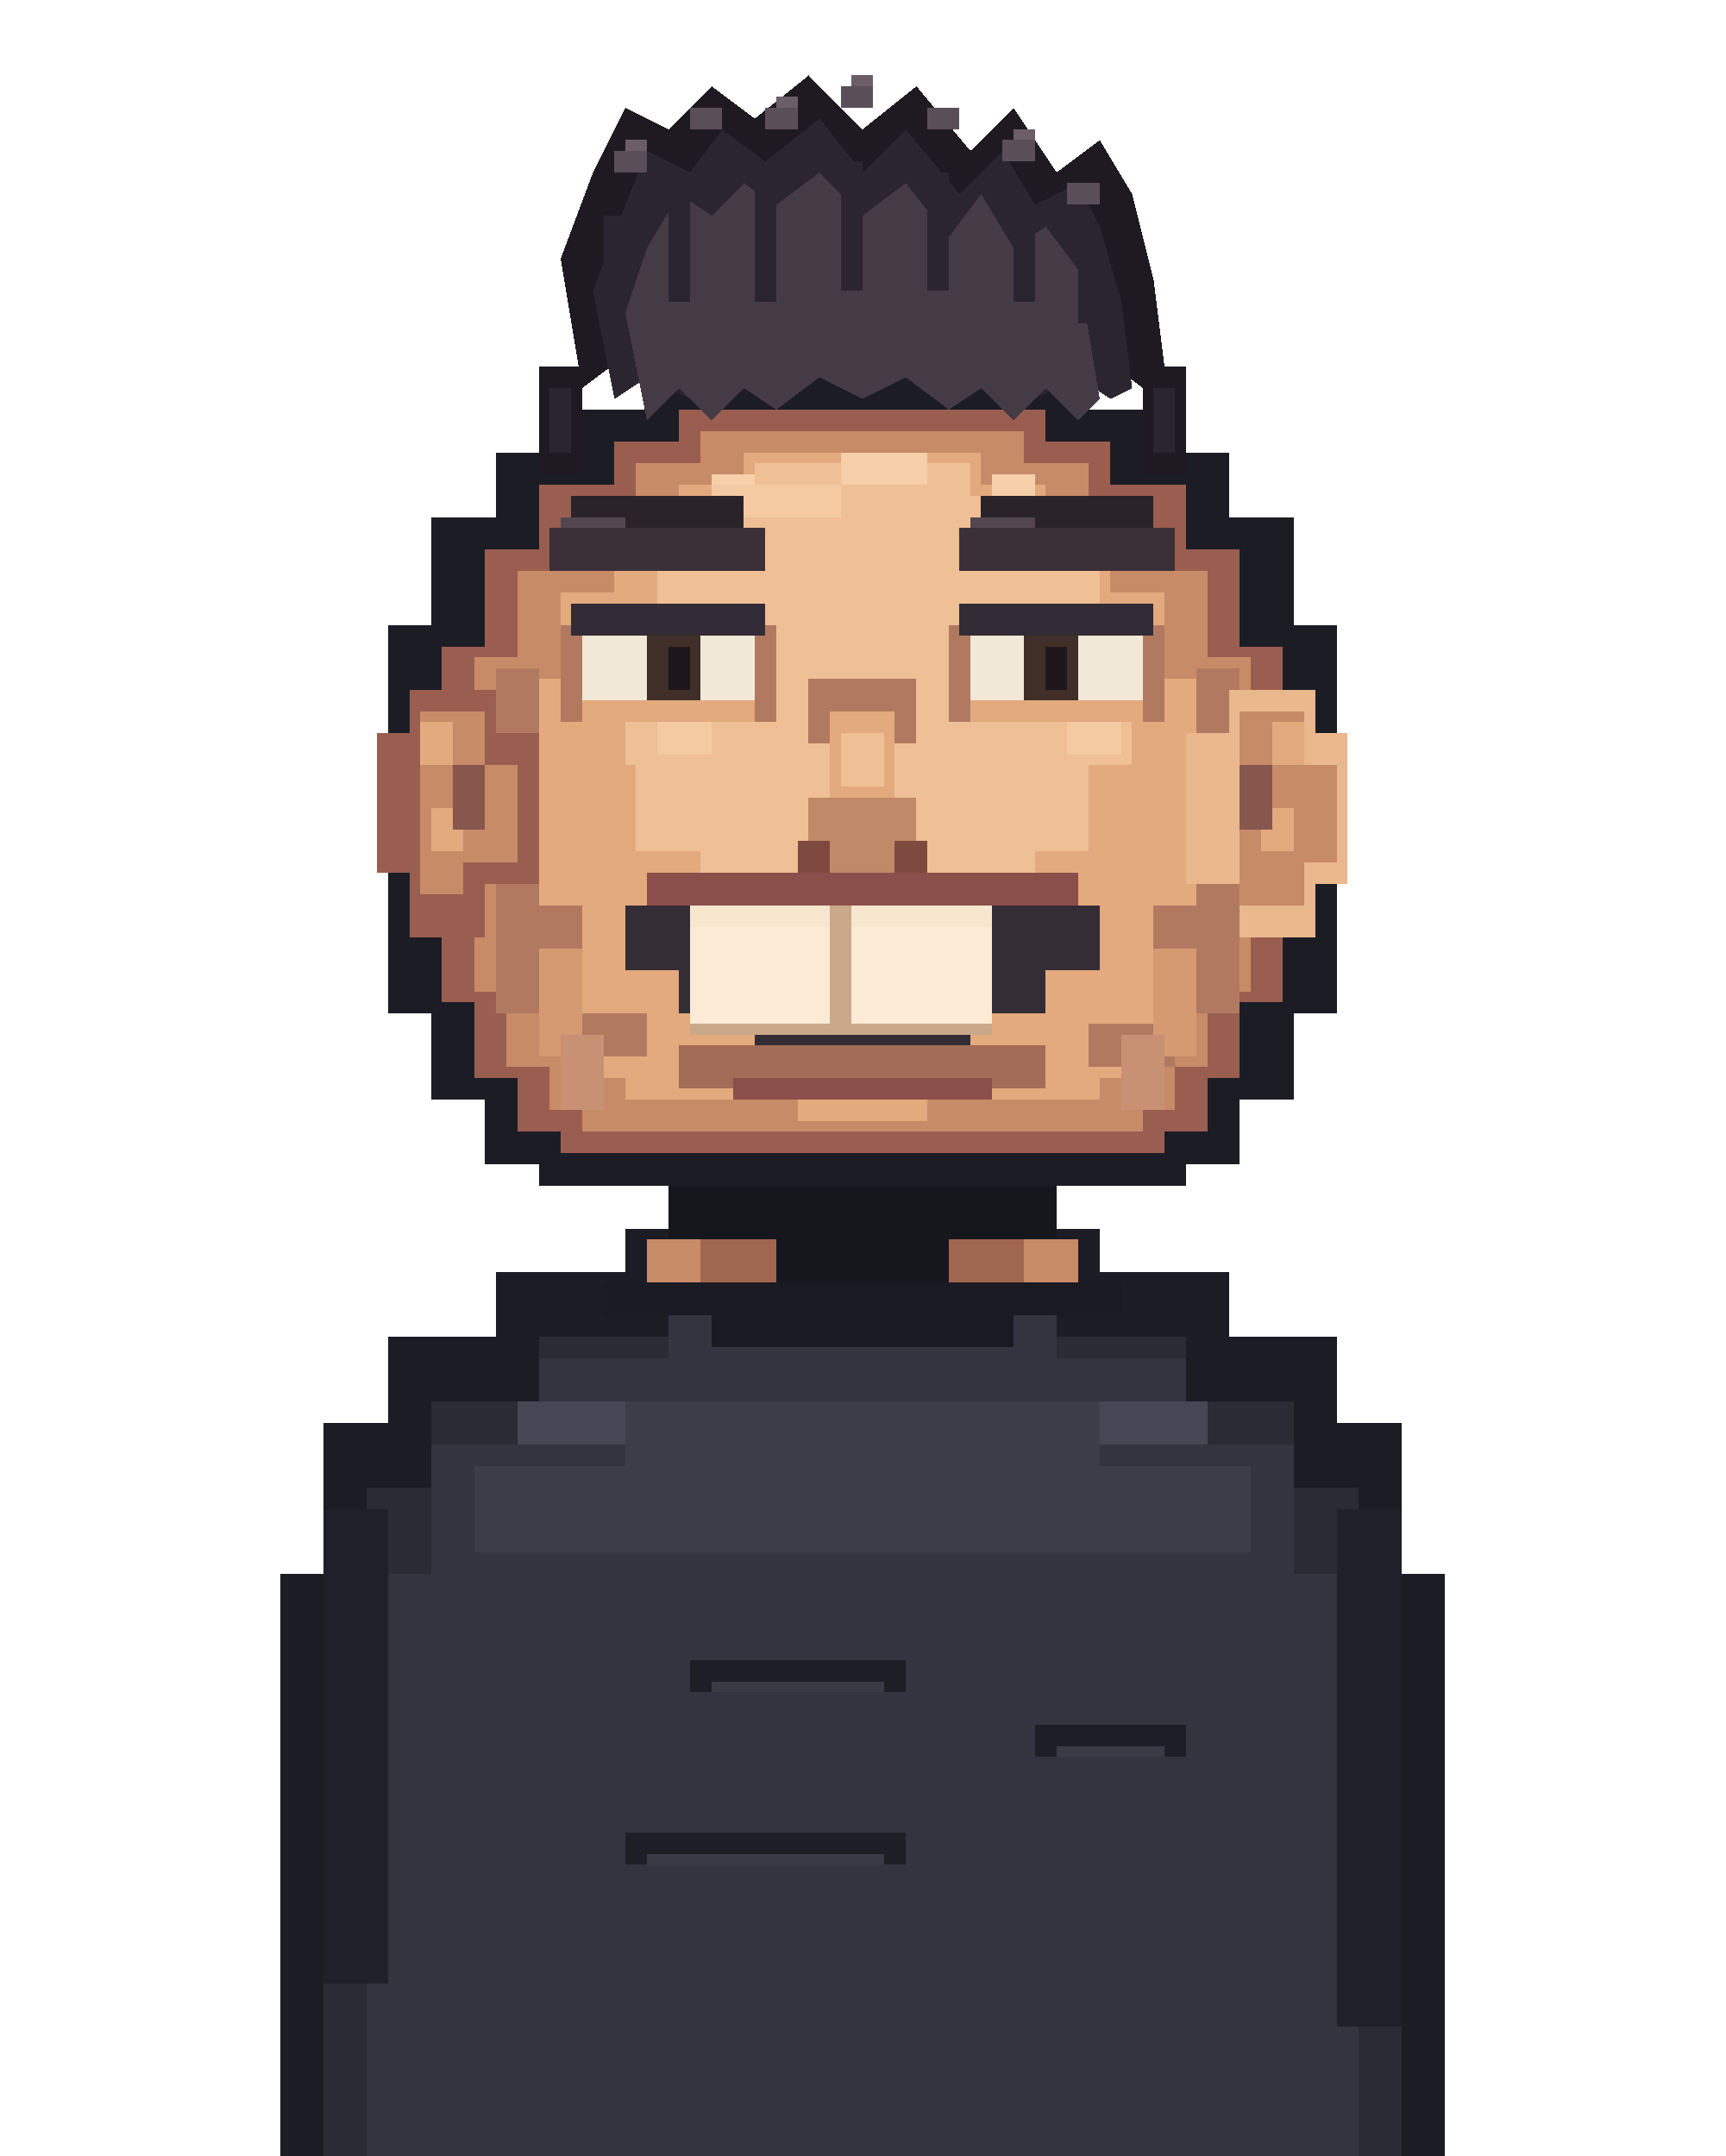
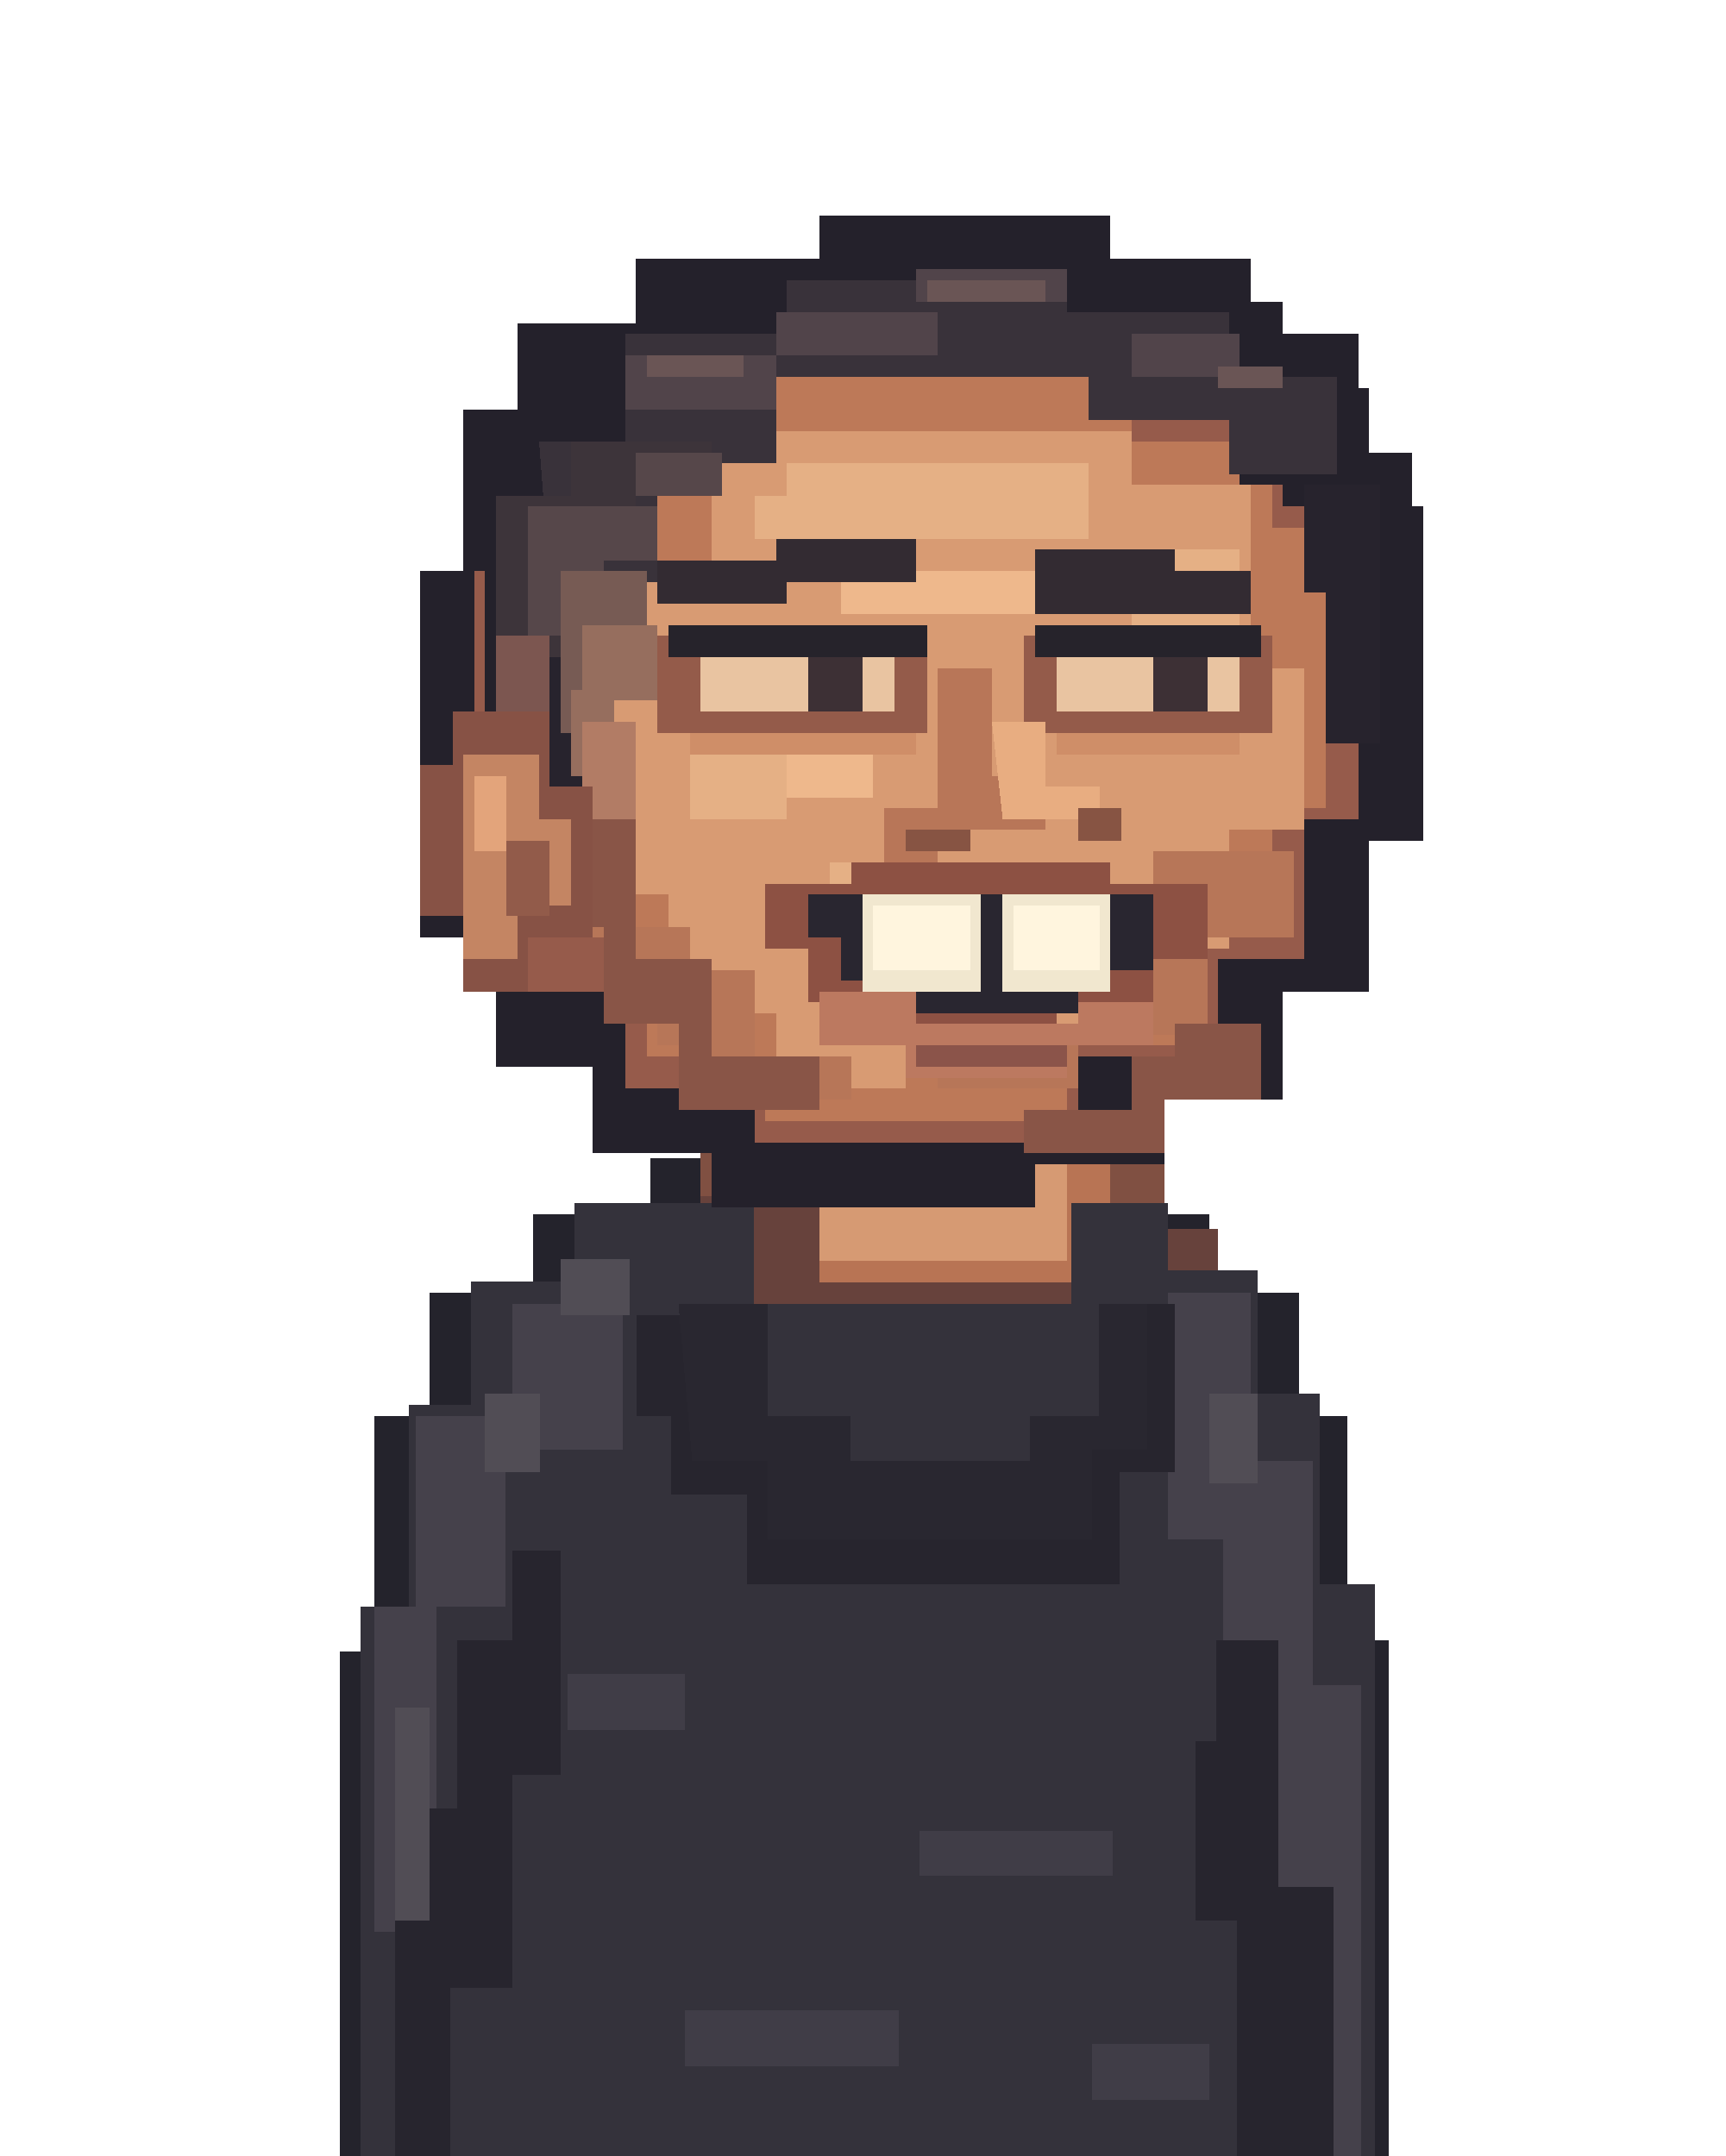
<svg xmlns="http://www.w3.org/2000/svg" width="480" height="600" viewBox="0 0 160 200" shape-rendering="crispEdges" data-expression="neutral">
-   <g id="body-outline" fill="#1c1c25">
-     <path d="M26 200V146h4v-14h6v-8h10v-6h12v-4h44v4h12v6h10v8h6v14h4v54z" />
+   <g id="body-outline" fill="#24232c" transform="translate(29 -8) scale(0.64 1.04)">
+     <path d="M49 111h66v5h15v7h13v11h7v20h6v46H4v-45h5v-21h8v-11h15v-7h17z" />
  </g>
  <g id="neck">
-     <path fill="#8f5a48" d="M62 104h36v14h-8v4H70v-4h-8z" />
-     <path fill="#c88b67" d="M65 104h30v11h5v5H60v-5h5z" />
-     <path fill="#d69a72" d="M69 106h22v5H69z" />
-     <path fill="#a06750" d="M65 112h30v8H65z" />
+     <path fill="#805042" d="M65 98h43v21h8v10H56v-12h9z" />
+     <path fill="#b87454" d="M70 100h33v17h9v5H65v-7h5z" />
+     <path fill="#d69a73" d="M75 105h24v12H75z" />
+     <path fill="#67423c" d="M65 111h11v8h28v-5h9v9H65z" />
  </g>
-   <g id="tee">
-     <path fill="#2b2b35" d="M30 200V150h4v-12h6v-8h10v-6h12v-4h36v4h12v6h10v8h6v12h4v50z" />
-     <path fill="#343440" d="M34 146h6v-12h10v-8h12v-4h36v4h12v8h10v12h6v54H34z" />
-     <path fill="#3d3d4a" d="M44 136h14v-6h44v6h14v8H44z" />
-     <path fill="#16161d" d="M62 110h36v5h-10v4H72v-4h-10z" />
-     <path fill="#1a1a22" d="M56 119h48v3H94v3H66v-3H56z" />
-     <path fill="#20202a" d="M30 140h6v44h-6zM124 140h6v48h-6z" />
-     <path fill="#464654" d="M48 130h10v4H48zM102 130h10v4h-10z" />
-     <path fill="#1e1e27" d="M64 154h20v3H64zM58 170h26v3H58zM96 160h14v3H96z" />
-     <path fill="#3a3a47" d="M66 156h16v1H66zM60 172h22v1H60zM98 162h10v1h-10z" />
+   <g id="shirt" transform="translate(29 -8) scale(0.64 1.04)">
+     <path fill="#34323b" d="M47 115h17v9h46v-9h14v6h13v11h9v17h8v51H7v-49h7v-18h9v-11h15v-7z" />
+     <path fill="#45414b" d="M29 124h16v13H28v14H18v29H9v-29h6v-17h14zM124 123h12v15h9v20h7v42h-14v-28h-6v-27h-8z" />
+     <path fill="#27252e" d="M47 125h15v13h11v4h36v-6h9v-12h7v15h-8v10H63v-8H52v-7h-5zM29 146h7v20h-7v19h-9v15h-8v-31h9v-15h8zM131 154h9v22h8v24h-14v-21h-6v-16h3z" />
+     <path fill="#514d55" d="M25 132h8v7h-8zM36 120h10v5H36zM130 132h7v8h-7zM12 160h5v19h-5z" />
+     <path fill="#403d47" d="M37 157h17v5H37zM88 171h28v4H88zM54 187h31v5H54zM113 190h17v5h-17z" />
+     <path fill="#292730" d="M53 124h13v10h12v4h26v-4h10v-10h7v13h-8v8H66v-7H55z" />
  </g>
  <g id="head">
-     <path fill="#1c1c25" d="M50 108H45V102H40V94H36V58H40V48H46V42H54V38H60V35H100V38H106V42H114V48H120V58H124V94H120V102H115V108H110V110H50Z" />
-     <path fill="#995e4f" d="M52 105H48V100H44V93H41V60H45V51H50V45H57V41H63V38H97V41H103V45H110V51H115V60H119V93H115V100H112V105H108V107H52Z" />
-     <path fill="#c88b67" d="M54 103H51V99H47V92H44V61H48V53H53V47H59V43H65V40H95V43H101V47H107V53H112V61H116V92H112V99H109V103H106V105H54Z" />
-     <path fill="#e3aa7e" d="M58 100H55V96H51V89H48V63H52V55H57V49H63V45H69V42H91V45H97V49H103V55H108V63H112V89H108V96H105V100H102V102H58Z" />
-     <path fill="#efbf95" d="M64 47H70V43H90V46H97V51H102V61H105V71H101V79H96V85H88V89H72V85H65V79H59V71H58V61H61V51H64Z" />
-     <path fill="#f6d0a8" d="M66 44h4v4h-4zM78 42h8v3h-8zM92 44h4v4h-4zM62 58h3v8h-3zM100 58h3v8h-3z" />
-     <path fill="#f3caa2" d="M66 45h12v3H66zM61 63h5v7h-5zM99 63h5v7h-5zM71 92h18v3H71z" />
-     <path fill="#b17a60" d="M46 62h4v22h4v10h6v4h-8V94h-6zM111 62h4v32h-6v5h-8v-4h6V84h4z" />
-     <path fill="#d69a72" d="M50 88h4v10h-4zM107 88h4v10h-4z" />
-     <path fill="#c99173" d="M52 96h4v7h-4zM104 96h4v7h-4z" />
+     <path fill="#24212b" d="M48 30h11v-6h44v4h16v8h8v11h5v31h-5v14h-8v10h-11v6h-12v4H66v-5H55v-8H46v-12h-7V53h4V38h5z" />
+     <path fill="#965b4b" d="M51 39h13v-7h40v5h15v10h7v29h-5v13h-8v9h-13v8H70v-5H58v-9h-9V75h-5V53h7z" />
+     <path fill="#bd7958" d="M57 42h14v-7h34v6h13v8h5v26h-5v12h-8v10h-11v7H71v-6H60v-11h-8V73h-4V55h9z" />
+     <path fill="#d89b73" d="M66 40h39v5h11v17h5v15h-7v11h-10v8H84v5H72v-7H62v-11h-7V66h2V53h9z" />
+     <path fill="#e5b085" d="M73 43h28v7H70v-4h3zM105 51h10v9h-10zM64 63h9v13h-9zM77 80h14v9H77zM98 86h11v5H98z" />
+     <path fill="#b77658" d="M50 60h7v26h7v9h-7v-8h-7zM61 90h9v8h9v4H66v-5h-5zM107 79h13v8h-8v9h-12v5H87v-5h13v-7h7z" />
+     <path fill="#895547" d="M53 76h6v13h7v9h10v5H63v-8h-7v-9h-3zM109 95h8v7h-9v5H95v-4h10v-5h4z" />
+     <path fill="#eeb88c" d="M78 53h21v4H78zM73 68h8v6h-8zM94 81h9v5h-9z" />
+   </g>
+   <g id="hair">
+     <path fill="#24212b" d="M45 60V41h6v-9h10v-7h15v-5h27v4h13v7h10v11h5v15h-8V45h-8v-6h-14v-4H68v8H57v16h-6v13h-6z" />
+     <path fill="#39323a" d="M50 41h8v-10h15v-5h26v3h15v6h10v9h-10v-5h-13v-4H72v8H61v11H51z" />
+     <path fill="#51444a" d="M58 33h14v-4h15v4H72v5H58zM85 25h14v3H85zM105 31h10v4h-10z" />
+     <path fill="#6a5555" d="M60 33h9v2h-9zM86 26h11v2H86zM113 34h6v2h-6z" />
+     <path fill="#27232d" d="M49 47h5v28h-6zM121 45h7v24h-5V55h-2z" />
+   </g>
+   <g id="hair-fade">
+     <path fill="#3d343a" d="M46 46h13v6h-4v9h-4v12h-5zM53 41h13v5H53z" />
+     <path fill="#56474a" d="M49 47h12v5h-5v7h-5v7h-2zM59 42h8v4h-8z" />
+     <path fill="#775b54" d="M52 53h8v7h-3v8h-5z" />
+     <path fill="#966e5e" d="M54 58h7v7h-4v7h-4v-8h1z" />
+     <path fill="#b27c65" d="M54 67h5v9h-5z" />
+     <path fill="#7c5650" d="M46 59h5v10h-5z" />
  </g>
  <g id="ear">
-     <path fill="#995e4f" d="M38 64h8v4h4v14h-5v5h-7v-6h-3V68h3z" />
-     <path fill="#c88b67" d="M39 66h6v5h3v9h-5v3h-4z" />
-     <path fill="#e3aa7e" d="M39 67h3v4h-3zM40 75h3v4h-3z" />
-     <path fill="#87564d" d="M42 71h3v6h-3z" />
-     <path fill="#e9b88d" d="M114 64h8v4h3v14h-3v5h-7v-5h-5V68h4z" />
-     <path fill="#c88b67" d="M115 66h6v5h3v9h-3v4h-6z" />
-     <path fill="#e3aa7e" d="M118 67h3v4h-3zM117 75h3v4h-3z" />
-     <path fill="#87564d" d="M115 71h3v6h-3z" />
-   </g>
-   <g id="hair">
-     <path fill="#1f1a22" d="M54 36L58 33L62 36L66 32L70 35L75 31L80 34L85 31L90 35L94 32L98 36L102 33L106 36L108 34L107 26L105 18L102 13L98 16L94 10L90 14L85 8L80 12L75 7L70 11L66 8L62 12L58 10L55 16L52 24Z" />
-     <path fill="#2b2530" d="M57 37L60 35L64 37L67 34L71 36L76 33L80 36L84 33L89 36L93 34L96 37L100 35L103 37L105 36L104 28L102 21L100 17L96 19L93 14L89 18L84 12L80 16L76 11L71 15L67 12L64 16L60 14L58 19L55 27Z" />
-     <path fill="#453b45" d="M60 39L63 36L66 39L69 36L72 38L76 35L80 37L84 35L88 38L91 36L94 39L97 36L100 39L102 37L101 31L100 25L97 21L94 23L91 18L88 22L84 17L80 20L76 16L72 19L69 17L66 20L63 18L60 23L58 29Z" />
-     <path fill="#5a4e58" d="M57 14h3v2h-3zM64 10h3v2h-3zM71 10h3v2h-3zM78 8h3v2h-3zM86 10h3v2h-3zM93 13h3v2h-3zM99 17h3v2h-3z" />
-     <path fill="#6b5e68" d="M58 13h2v1h-2zM72 9h2v1h-2zM79 7h2v1h-2zM94 12h2v1h-2z" />
-     <path fill="#2b2530" d="M56 20h2v8h-2zM62 18h2v10h-2zM70 16h2v12h-2zM78 15h2v12h-2zM86 16h2v11h-2zM94 19h2v9h-2zM100 22h2v8h-2z" />
-     <path fill="#1f1a22" d="M50 34h4v10h-4zM106 34h4v10h-4z" />
-     <path fill="#2b2530" d="M51 36h2v6h-2zM107 36h2v6h-2z" />
+     <path fill="#875245" d="M42 66h9v7h4v14h-6v5h-6v-7h-4V71h3z" />
+     <path fill="#c48563" d="M43 70h7v6h3v8h-5v5h-5z" />
+     <path fill="#e3a47b" d="M44 72h3v7h-3z" />
+     <path fill="#925b4a" d="M47 78h4v7h-4z" />
  </g>
  <g id="expression-neutral">
    <g id="expression-brows">
-       <path fill="#3b3038" d="M51 49h20v4H51zM89 49h20v4H89z" />
-       <path fill="#2a232a" d="M53 46h16v3H53zM91 46h16v3H91z" />
-       <path fill="#544650" d="M52 48h6v1h-6zM90 48h6v1h-6z" />
+       <path fill="#332b32" d="M61 52h11v-2h13v4H73v2H61zM96 51h13v2h7v4H96z" />
    </g>
    <g id="expression-eyes">
-       <path fill="#b17a60" d="M52 58h20v9H52zM88 58h20v9H88z" />
-       <path fill="#f2e8d8" d="M54 59h16v6H54zM90 59h16v6H90z" />
-       <path fill="#3f2f28" d="M60 59h5v6h-5zM95 59h5v6h-5z" />
-       <path fill="#1d171b" d="M62 60h2v4h-2zM97 60h2v4h-2z" />
-       <path fill="#332b35" d="M53 56h18v3H53zM89 56h18v3H89z" />
-       <path fill="#e3aa7e" d="M54 65h16v2H54zM90 65h16v2H90z" />
+       <path fill="#945b4a" d="M61 59h25v9H61zM95 59h23v9H95z" />
+       <path fill="#e9c4a1" d="M65 61h18v5H65zM98 61h17v5H98z" />
+       <path fill="#3d3035" d="M75 61h5v5h-5zM107 61h5v5h-5z" />
+       <path fill="#26232b" d="M62 58h24v3H62zM96 58h21v3H96z" />
+       <path fill="#cf8e68" d="M64 68h21v2H64zM98 68h17v2H98z" />
    </g>
-     <path fill="#b17a60" d="M75 63h10v6h-3v10h-4V69h-3z" />
-     <path fill="#e3aa7e" d="M77 66h6v8h-6z" />
-     <path fill="#c08a68" d="M75 74h10v4h-2v3h-6v-3h-2z" />
-     <path fill="#efbf95" d="M78 68h4v5h-4z" />
-     <path fill="#7e4a3f" d="M74 78h3v3h-3zM83 78h3v3h-3z" />
+     <g id="expression-nose">
+       <path fill="#b87658" d="M87 62h5v10h5v5h-10v3h-5v-5h5z" />
+       <path fill="#e8ad81" d="M92 67h5v6h5v3h-9z" />
+       <path fill="#875443" d="M84 77h6v2h-6zM100 75h4v3h-4z" />
+     </g>
    <g id="expression-mouth">
-       <path fill="#8a4f4a" d="M60 81h40v3H60z" />
-       <path fill="#342d35" d="M58 84h44v6h-5v4h-7v3H70v-3h-7v-4h-5z" />
-       <path fill="#a26c56" d="M63 97h34v4H63z" />
-       <path fill="#fbebd4" d="M64 84h13v12H64zM79 84h13v12H79z" />
-       <path fill="#c9a98a" d="M77 84h2v12h-2zM64 95h28v1H64z" />
-       <path fill="#f7e7cf" d="M64 84h13v2H64zM79 84h13v2H79z" />
-       <path fill="#8a4f4a" d="M68 100h24v2H68z" />
-       <path fill="#e3aa7e" d="M74 102h12v2H74z" />
+       <path fill="#8d5143" d="M71 82h8v-2h24v2h9v7h-5v5h-9v3H83v-4h-8v-5h-4z" />
+       <path fill="#292630" d="M75 83h32v7h-7v4H85v-3h-7v-4h-3z" />
+       <path fill="#f1e7cf" d="M80 83h11v9h-11zM93 83h10v9H93z" />
+       <path fill="#fff5de" d="M81 84h9v6h-9zM94 84h8v6h-8z" />
+       <path fill="#bc7960" d="M76 92h9v3h15v-2h7v4h-8v3H84v-3h-8z" />
+       <path fill="#8b544a" d="M85 97h14v2H85z" />
    </g>
  </g>
</svg>
